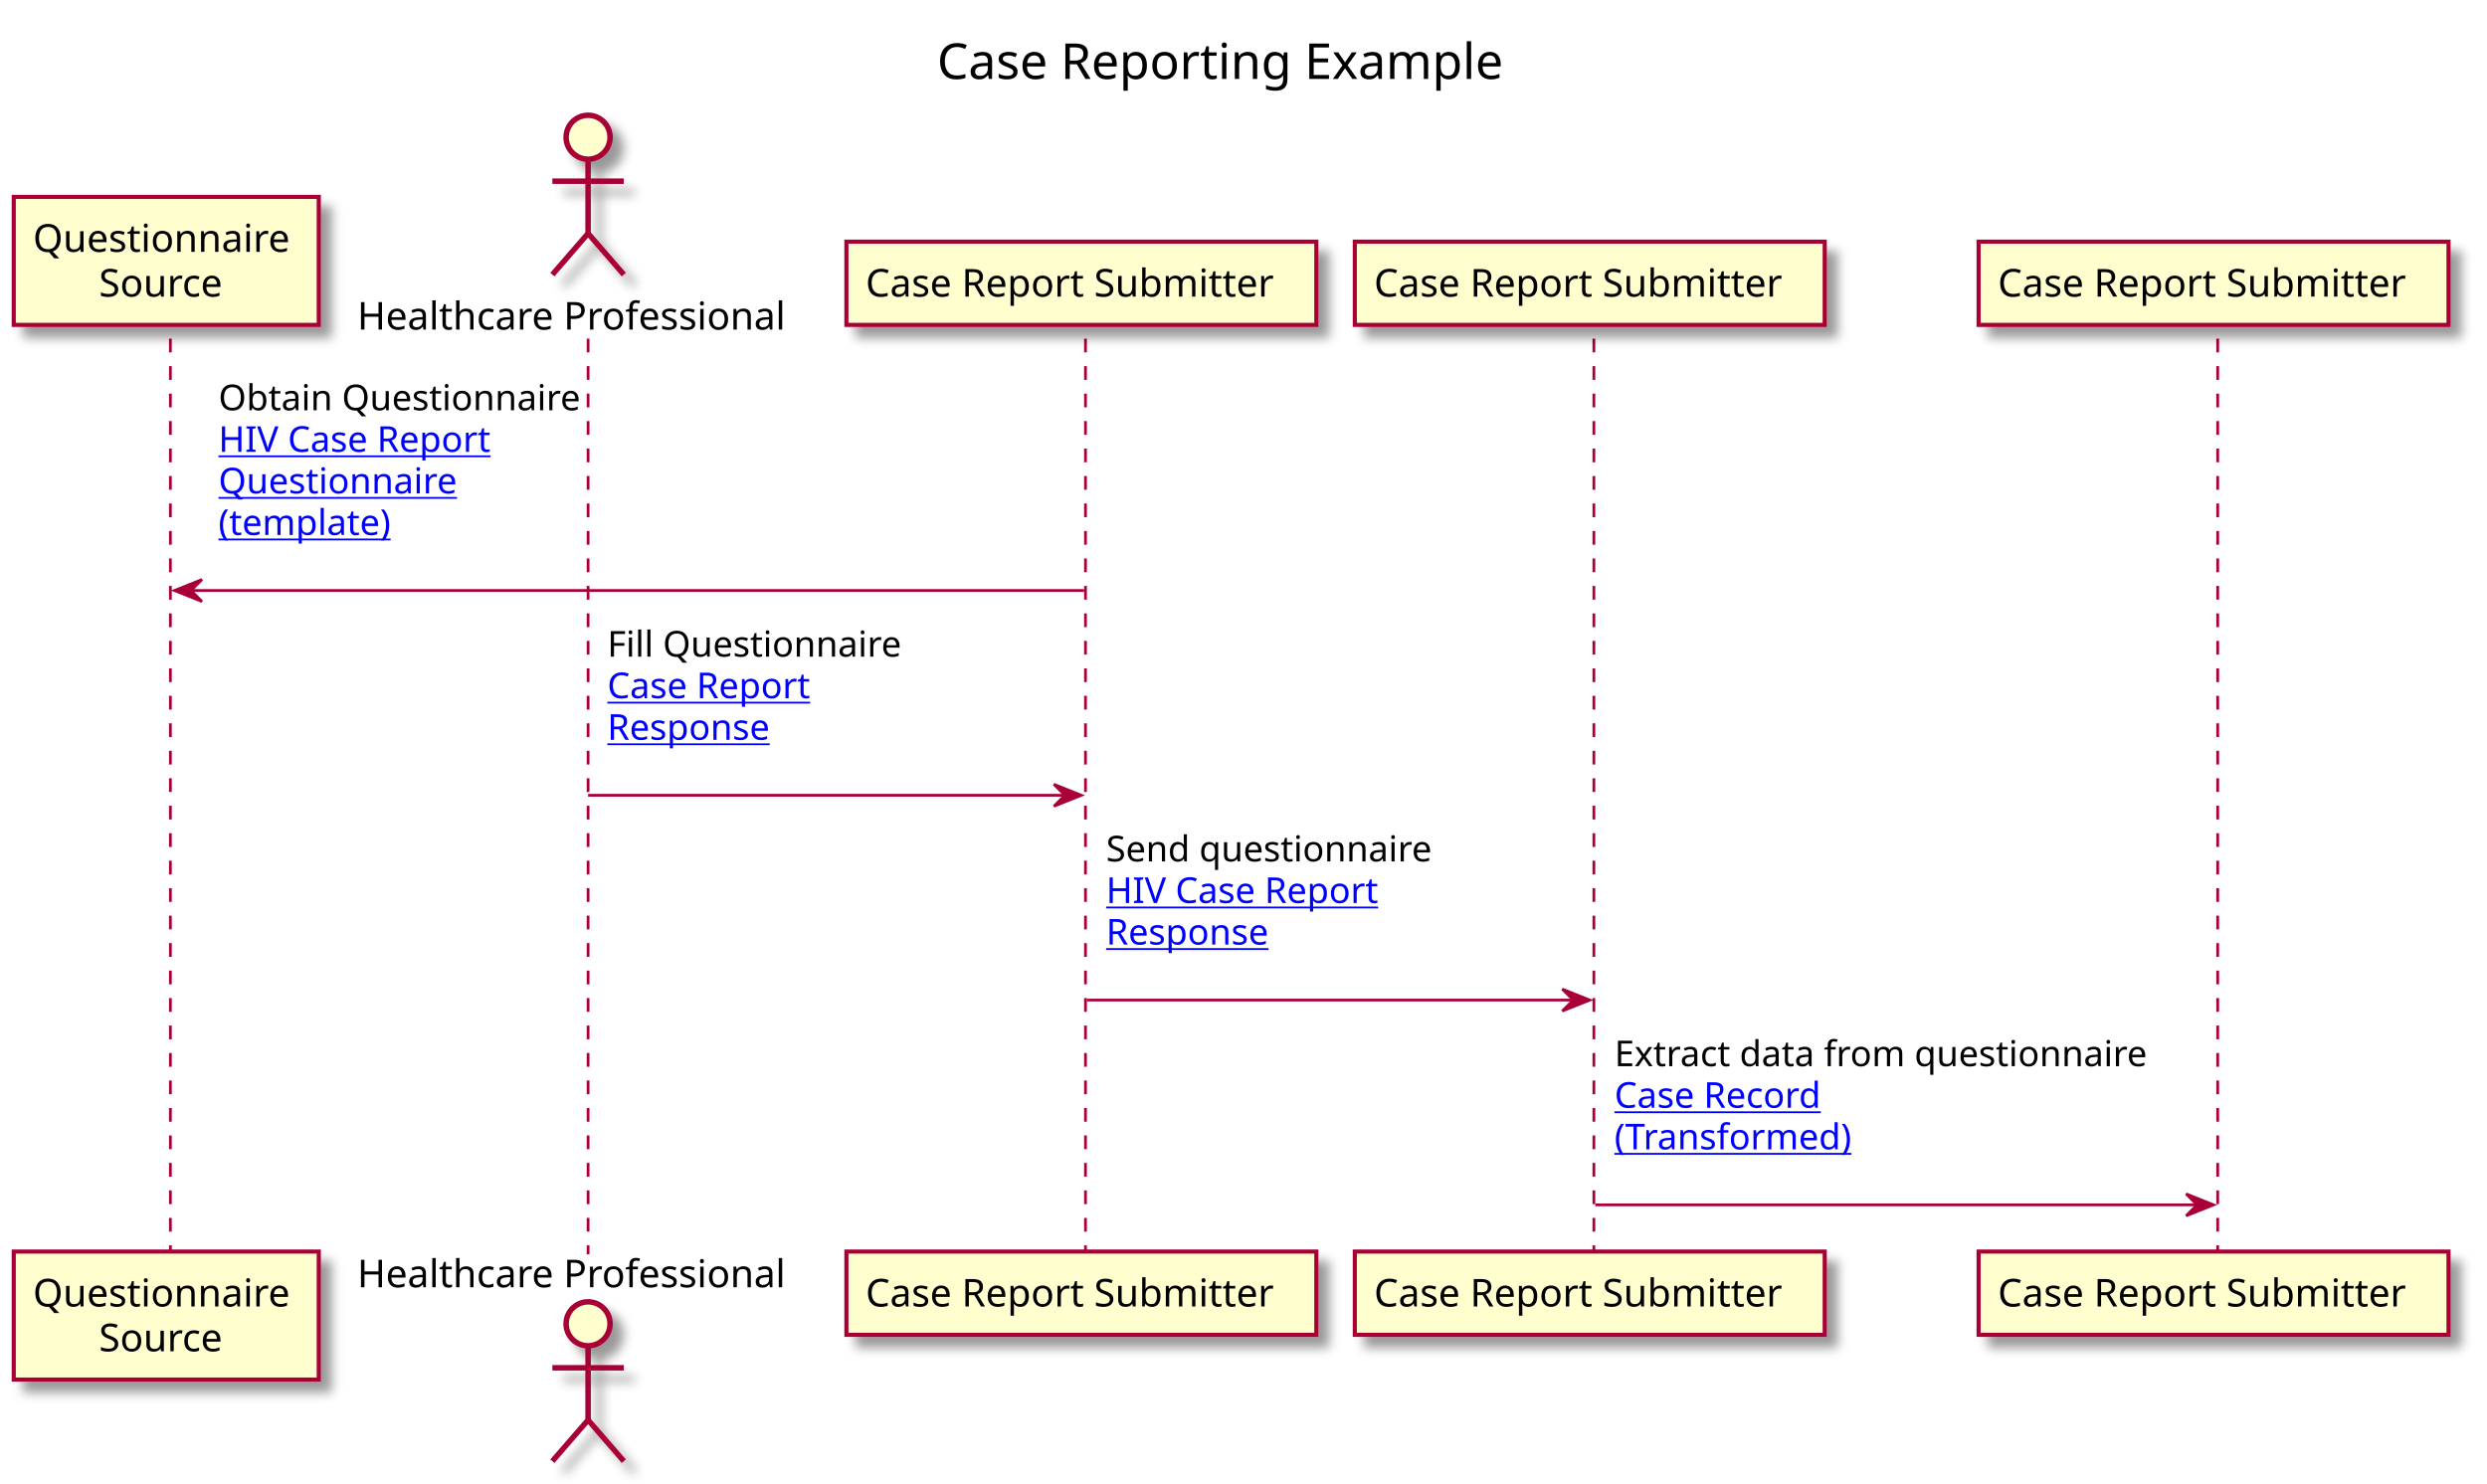
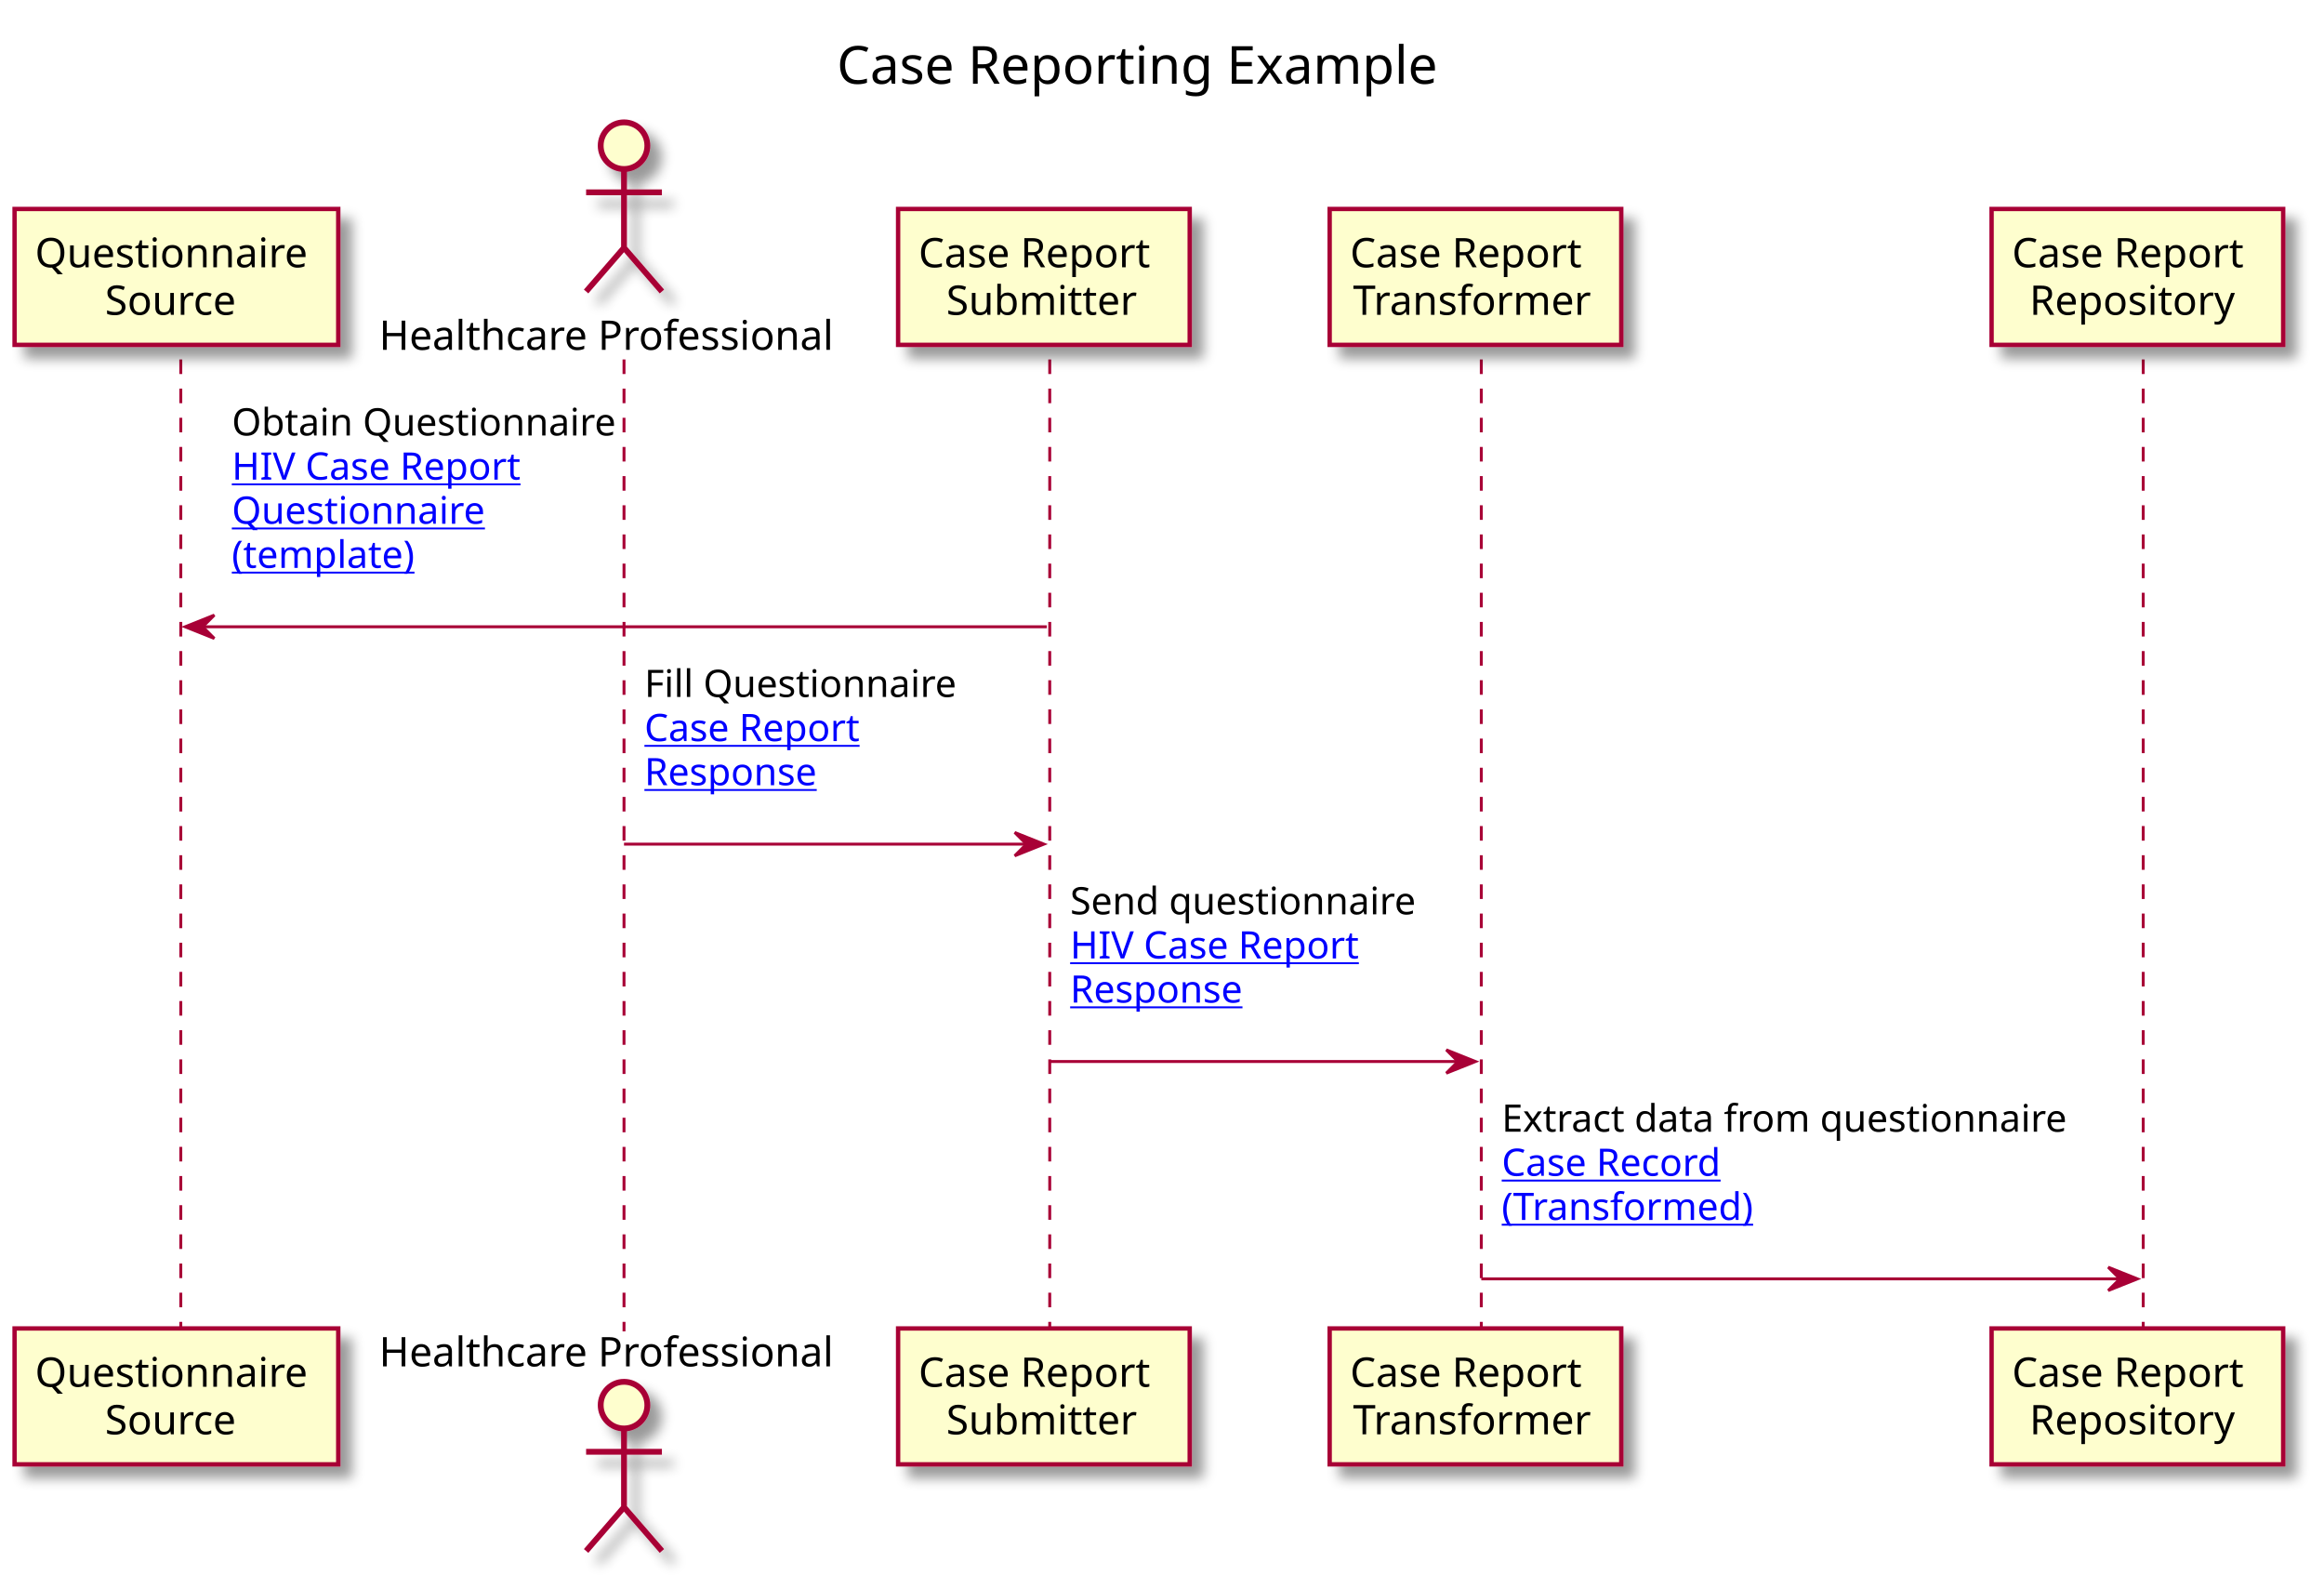
- <svg xmlns="http://www.w3.org/2000/svg" xmlns:xlink="http://www.w3.org/1999/xlink" contentScriptType="application/ecmascript" contentStyleType="text/css" height="540px" preserveAspectRatio="none" style="width:905px;height:540px;" version="1.1" viewBox="0 0 905 540" width="905px" zoomAndPan="magnify">
+ <svg xmlns="http://www.w3.org/2000/svg" xmlns:xlink="http://www.w3.org/1999/xlink" contentScriptType="application/ecmascript" contentStyleType="text/css" height="540px" preserveAspectRatio="none" style="width:797px;height:540px;" version="1.1" viewBox="0 0 797 540" width="797px" zoomAndPan="magnify">
  <defs>
-     <filter height="300%" id="f18zvflindd0of" width="300%" x="-1" y="-1">
+     <filter height="300%" id="f1gkzrsag5537w" width="300%" x="-1" y="-1">
      <feGaussianBlur result="blurOut" stdDeviation="2.0" />
      <feColorMatrix in="blurOut" result="blurOut2" type="matrix" values="0 0 0 0 0 0 0 0 0 0 0 0 0 0 0 0 0 0 .4 0" />
      <feOffset dx="4.0" dy="4.0" in="blurOut2" result="blurOut3" />
      <feBlend in="SourceGraphic" in2="blurOut3" mode="normal" />
    </filter>
  </defs>
  <g>
-     <text fill="#000000" font-family="sans-serif" font-size="18" lengthAdjust="spacing" textLength="218" x="341" y="28.708">Case Reporting Example</text>
+     <text fill="#000000" font-family="sans-serif" font-size="18" lengthAdjust="spacing" textLength="218" x="287" y="28.708">Case Reporting Example</text>
    <line style="stroke:#A80036;stroke-width:1.0;stroke-dasharray:5.0,5.0;" x1="62" x2="62" y1="123.25" y2="456.508" />
    <line style="stroke:#A80036;stroke-width:1.0;stroke-dasharray:5.0,5.0;" x1="214" x2="214" y1="123.25" y2="456.508" />
-     <line style="stroke:#A80036;stroke-width:1.0;stroke-dasharray:5.0,5.0;" x1="395" x2="395" y1="123.25" y2="456.508" />
-     <line style="stroke:#A80036;stroke-width:1.0;stroke-dasharray:5.0,5.0;" x1="580" x2="580" y1="123.25" y2="456.508" />
-     <line style="stroke:#A80036;stroke-width:1.0;stroke-dasharray:5.0,5.0;" x1="807" x2="807" y1="123.25" y2="456.508" />
-     <rect fill="#FEFECE" filter="url(#f18zvflindd0of)" height="46.594" style="stroke:#A80036;stroke-width:1.5;" width="111" x="5" y="71.656" />
+     <line style="stroke:#A80036;stroke-width:1.0;stroke-dasharray:5.0,5.0;" x1="360" x2="360" y1="123.25" y2="456.508" />
+     <line style="stroke:#A80036;stroke-width:1.0;stroke-dasharray:5.0,5.0;" x1="508" x2="508" y1="123.25" y2="456.508" />
+     <line style="stroke:#A80036;stroke-width:1.0;stroke-dasharray:5.0,5.0;" x1="735" x2="735" y1="123.25" y2="456.508" />
+     <rect fill="#FEFECE" filter="url(#f1gkzrsag5537w)" height="46.594" style="stroke:#A80036;stroke-width:1.5;" width="111" x="5" y="71.656" />
    <text fill="#000000" font-family="sans-serif" font-size="14" lengthAdjust="spacing" textLength="97" x="12" y="91.651">Questionnaire</text>
    <text fill="#000000" font-family="sans-serif" font-size="14" lengthAdjust="spacing" textLength="49" x="36" y="107.948">Source</text>
-     <rect fill="#FEFECE" filter="url(#f18zvflindd0of)" height="46.594" style="stroke:#A80036;stroke-width:1.5;" width="111" x="5" y="455.508" />
+     <rect fill="#FEFECE" filter="url(#f1gkzrsag5537w)" height="46.594" style="stroke:#A80036;stroke-width:1.5;" width="111" x="5" y="455.508" />
    <text fill="#000000" font-family="sans-serif" font-size="14" lengthAdjust="spacing" textLength="97" x="12" y="475.503">Questionnaire</text>
    <text fill="#000000" font-family="sans-serif" font-size="14" lengthAdjust="spacing" textLength="49" x="36" y="491.8">Source</text>
    <text fill="#000000" font-family="sans-serif" font-size="14" lengthAdjust="spacing" textLength="162" x="130" y="119.948">Healthcare Professional</text>
-     <ellipse cx="214" cy="49.953" fill="#FEFECE" filter="url(#f18zvflindd0of)" rx="8" ry="8" style="stroke:#A80036;stroke-width:2.0;" />
-     <path d="M214,57.953 L214,84.953 M201,65.953 L227,65.953 M214,84.953 L201,99.953 M214,84.953 L227,99.953 " fill="none" filter="url(#f18zvflindd0of)" style="stroke:#A80036;stroke-width:2.0;" />
+     <ellipse cx="214" cy="49.953" fill="#FEFECE" filter="url(#f1gkzrsag5537w)" rx="8" ry="8" style="stroke:#A80036;stroke-width:2.0;" />
+     <path d="M214,57.953 L214,84.953 M201,65.953 L227,65.953 M214,84.953 L201,99.953 M214,84.953 L227,99.953 " fill="none" filter="url(#f1gkzrsag5537w)" style="stroke:#A80036;stroke-width:2.0;" />
    <text fill="#000000" font-family="sans-serif" font-size="14" lengthAdjust="spacing" textLength="162" x="130" y="468.503">Healthcare Professional</text>
-     <ellipse cx="214" cy="481.805" fill="#FEFECE" filter="url(#f18zvflindd0of)" rx="8" ry="8" style="stroke:#A80036;stroke-width:2.0;" />
-     <path d="M214,489.805 L214,516.805 M201,497.805 L227,497.805 M214,516.805 L201,531.805 M214,516.805 L227,531.805 " fill="none" filter="url(#f18zvflindd0of)" style="stroke:#A80036;stroke-width:2.0;" />
-     <rect fill="#FEFECE" filter="url(#f18zvflindd0of)" height="30.297" style="stroke:#A80036;stroke-width:1.5;" width="171" x="308" y="87.953" />
-     <text fill="#000000" font-family="sans-serif" font-size="14" lengthAdjust="spacing" textLength="157" x="315" y="107.948">Case Report Submitter</text>
-     <rect fill="#FEFECE" filter="url(#f18zvflindd0of)" height="30.297" style="stroke:#A80036;stroke-width:1.5;" width="171" x="308" y="455.508" />
-     <text fill="#000000" font-family="sans-serif" font-size="14" lengthAdjust="spacing" textLength="157" x="315" y="475.503">Case Report Submitter</text>
-     <rect fill="#FEFECE" filter="url(#f18zvflindd0of)" height="30.297" style="stroke:#A80036;stroke-width:1.5;" width="171" x="493" y="87.953" />
-     <text fill="#000000" font-family="sans-serif" font-size="14" lengthAdjust="spacing" textLength="157" x="500" y="107.948">Case Report Submitter</text>
-     <rect fill="#FEFECE" filter="url(#f18zvflindd0of)" height="30.297" style="stroke:#A80036;stroke-width:1.5;" width="171" x="493" y="455.508" />
-     <text fill="#000000" font-family="sans-serif" font-size="14" lengthAdjust="spacing" textLength="157" x="500" y="475.503">Case Report Submitter</text>
-     <rect fill="#FEFECE" filter="url(#f18zvflindd0of)" height="30.297" style="stroke:#A80036;stroke-width:1.5;" width="171" x="720" y="87.953" />
-     <text fill="#000000" font-family="sans-serif" font-size="14" lengthAdjust="spacing" textLength="157" x="727" y="107.948">Case Report Submitter</text>
-     <rect fill="#FEFECE" filter="url(#f18zvflindd0of)" height="30.297" style="stroke:#A80036;stroke-width:1.5;" width="171" x="720" y="455.508" />
-     <text fill="#000000" font-family="sans-serif" font-size="14" lengthAdjust="spacing" textLength="157" x="727" y="475.503">Case Report Submitter</text>
+     <ellipse cx="214" cy="481.805" fill="#FEFECE" filter="url(#f1gkzrsag5537w)" rx="8" ry="8" style="stroke:#A80036;stroke-width:2.0;" />
+     <path d="M214,489.805 L214,516.805 M201,497.805 L227,497.805 M214,516.805 L201,531.805 M214,516.805 L227,531.805 " fill="none" filter="url(#f1gkzrsag5537w)" style="stroke:#A80036;stroke-width:2.0;" />
+     <rect fill="#FEFECE" filter="url(#f1gkzrsag5537w)" height="46.594" style="stroke:#A80036;stroke-width:1.5;" width="100" x="308" y="71.656" />
+     <text fill="#000000" font-family="sans-serif" font-size="14" lengthAdjust="spacing" textLength="86" x="315" y="91.651">Case Report</text>
+     <text fill="#000000" font-family="sans-serif" font-size="14" lengthAdjust="spacing" textLength="67" x="324.5" y="107.948">Submitter</text>
+     <rect fill="#FEFECE" filter="url(#f1gkzrsag5537w)" height="46.594" style="stroke:#A80036;stroke-width:1.5;" width="100" x="308" y="455.508" />
+     <text fill="#000000" font-family="sans-serif" font-size="14" lengthAdjust="spacing" textLength="86" x="315" y="475.503">Case Report</text>
+     <text fill="#000000" font-family="sans-serif" font-size="14" lengthAdjust="spacing" textLength="67" x="324.5" y="491.8">Submitter</text>
+     <rect fill="#FEFECE" filter="url(#f1gkzrsag5537w)" height="46.594" style="stroke:#A80036;stroke-width:1.5;" width="100" x="456" y="71.656" />
+     <text fill="#000000" font-family="sans-serif" font-size="14" lengthAdjust="spacing" textLength="86" x="463" y="91.651">Case Report</text>
+     <text fill="#000000" font-family="sans-serif" font-size="14" lengthAdjust="spacing" textLength="84" x="464" y="107.948">Transformer</text>
+     <rect fill="#FEFECE" filter="url(#f1gkzrsag5537w)" height="46.594" style="stroke:#A80036;stroke-width:1.5;" width="100" x="456" y="455.508" />
+     <text fill="#000000" font-family="sans-serif" font-size="14" lengthAdjust="spacing" textLength="86" x="463" y="475.503">Case Report</text>
+     <text fill="#000000" font-family="sans-serif" font-size="14" lengthAdjust="spacing" textLength="84" x="464" y="491.8">Transformer</text>
+     <rect fill="#FEFECE" filter="url(#f1gkzrsag5537w)" height="46.594" style="stroke:#A80036;stroke-width:1.5;" width="100" x="683" y="71.656" />
+     <text fill="#000000" font-family="sans-serif" font-size="14" lengthAdjust="spacing" textLength="86" x="690" y="91.651">Case Report</text>
+     <text fill="#000000" font-family="sans-serif" font-size="14" lengthAdjust="spacing" textLength="74" x="696" y="107.948">Repository</text>
+     <rect fill="#FEFECE" filter="url(#f1gkzrsag5537w)" height="46.594" style="stroke:#A80036;stroke-width:1.5;" width="100" x="683" y="455.508" />
+     <text fill="#000000" font-family="sans-serif" font-size="14" lengthAdjust="spacing" textLength="86" x="690" y="475.503">Case Report</text>
+     <text fill="#000000" font-family="sans-serif" font-size="14" lengthAdjust="spacing" textLength="74" x="696" y="491.8">Repository</text>
    <polygon fill="#A80036" points="73.5,210.914,63.5,214.914,73.5,218.914,69.5,214.914" style="stroke:#A80036;stroke-width:1.0;" />
-     <line style="stroke:#A80036;stroke-width:1.0;" x1="67.5" x2="394.5" y1="214.914" y2="214.914" />
+     <line style="stroke:#A80036;stroke-width:1.0;" x1="67.5" x2="359" y1="214.914" y2="214.914" />
    <text fill="#000000" font-family="sans-serif" font-size="13" lengthAdjust="spacing" textLength="135" x="79.5" y="149.317">Obtain Questionnaire</text>
    <a href="ExampleScenario-hiv-case-reporting-scenario-resources.html#hiv-case-report-questionnaire" target="_top" title="ExampleScenario-hiv-case-reporting-scenario-resources.html#hiv-case-report-questionnaire" xlink:actuate="onRequest" xlink:href="ExampleScenario-hiv-case-reporting-scenario-resources.html#hiv-case-report-questionnaire" xlink:show="new" xlink:title="ExampleScenario-hiv-case-reporting-scenario-resources.html#hiv-case-report-questionnaire" xlink:type="simple">
      <text fill="#0000FF" font-family="sans-serif" font-size="13" lengthAdjust="spacing" text-decoration="underline" textLength="104" x="79.5" y="164.45">HIV Case Report</text>
    </a>
    <a href="ExampleScenario-hiv-case-reporting-scenario-resources.html#hiv-case-report-questionnaire" target="_top" title="ExampleScenario-hiv-case-reporting-scenario-resources.html#hiv-case-report-questionnaire" xlink:actuate="onRequest" xlink:href="ExampleScenario-hiv-case-reporting-scenario-resources.html#hiv-case-report-questionnaire" xlink:show="new" xlink:title="ExampleScenario-hiv-case-reporting-scenario-resources.html#hiv-case-report-questionnaire" xlink:type="simple">
      <text fill="#0000FF" font-family="sans-serif" font-size="13" lengthAdjust="spacing" text-decoration="underline" textLength="89" x="79.5" y="179.583">Questionnaire</text>
    </a>
    <a href="ExampleScenario-hiv-case-reporting-scenario-resources.html#hiv-case-report-questionnaire" target="_top" title="ExampleScenario-hiv-case-reporting-scenario-resources.html#hiv-case-report-questionnaire" xlink:actuate="onRequest" xlink:href="ExampleScenario-hiv-case-reporting-scenario-resources.html#hiv-case-report-questionnaire" xlink:show="new" xlink:title="ExampleScenario-hiv-case-reporting-scenario-resources.html#hiv-case-report-questionnaire" xlink:type="simple">
      <text fill="#0000FF" font-family="sans-serif" font-size="13" lengthAdjust="spacing" text-decoration="underline" textLength="68" x="79.5" y="194.715">(template)</text>
    </a>
    <text fill="#000000" font-family="sans-serif" font-size="13" lengthAdjust="spacing" textLength="0" x="83.5" y="209.848" />
-     <polygon fill="#A80036" points="383.5,285.445,393.5,289.445,383.5,293.445,387.5,289.445" style="stroke:#A80036;stroke-width:1.0;" />
-     <line style="stroke:#A80036;stroke-width:1.0;" x1="214" x2="389.5" y1="289.445" y2="289.445" />
+     <polygon fill="#A80036" points="348,285.445,358,289.445,348,293.445,352,289.445" style="stroke:#A80036;stroke-width:1.0;" />
+     <line style="stroke:#A80036;stroke-width:1.0;" x1="214" x2="354" y1="289.445" y2="289.445" />
    <text fill="#000000" font-family="sans-serif" font-size="13" lengthAdjust="spacing" textLength="109" x="221" y="238.981">Fill Questionnaire</text>
    <a href="ExampleScenario-hiv-case-reporting-scenario-resources.html#HIV" target="_top" title="ExampleScenario-hiv-case-reporting-scenario-resources.html#HIV" xlink:actuate="onRequest" xlink:href="ExampleScenario-hiv-case-reporting-scenario-resources.html#HIV" xlink:show="new" xlink:title="ExampleScenario-hiv-case-reporting-scenario-resources.html#HIV" xlink:type="simple">
      <text fill="#0000FF" font-family="sans-serif" font-size="13" lengthAdjust="spacing" text-decoration="underline" textLength="78" x="221" y="254.114">Case Report</text>
    </a>
    <a href="ExampleScenario-hiv-case-reporting-scenario-resources.html#HIV" target="_top" title="ExampleScenario-hiv-case-reporting-scenario-resources.html#HIV" xlink:actuate="onRequest" xlink:href="ExampleScenario-hiv-case-reporting-scenario-resources.html#HIV" xlink:show="new" xlink:title="ExampleScenario-hiv-case-reporting-scenario-resources.html#HIV" xlink:type="simple">
      <text fill="#0000FF" font-family="sans-serif" font-size="13" lengthAdjust="spacing" text-decoration="underline" textLength="62" x="221" y="269.247">Response</text>
    </a>
    <text fill="#000000" font-family="sans-serif" font-size="13" lengthAdjust="spacing" textLength="0" x="225" y="284.379" />
-     <polygon fill="#A80036" points="568.5,359.977,578.5,363.977,568.5,367.977,572.5,363.977" style="stroke:#A80036;stroke-width:1.0;" />
-     <line style="stroke:#A80036;stroke-width:1.0;" x1="395.5" x2="574.5" y1="363.977" y2="363.977" />
-     <text fill="#000000" font-family="sans-serif" font-size="13" lengthAdjust="spacing" textLength="124" x="402.5" y="313.512">Send questionnaire</text>
+     <polygon fill="#A80036" points="496,359.977,506,363.977,496,367.977,500,363.977" style="stroke:#A80036;stroke-width:1.0;" />
+     <line style="stroke:#A80036;stroke-width:1.0;" x1="360" x2="502" y1="363.977" y2="363.977" />
+     <text fill="#000000" font-family="sans-serif" font-size="13" lengthAdjust="spacing" textLength="124" x="367" y="313.512">Send questionnaire</text>
    <a href="ExampleScenario-hiv-case-reporting-scenario-resources.html#exampleresponse" target="_top" title="ExampleScenario-hiv-case-reporting-scenario-resources.html#exampleresponse" xlink:actuate="onRequest" xlink:href="ExampleScenario-hiv-case-reporting-scenario-resources.html#exampleresponse" xlink:show="new" xlink:title="ExampleScenario-hiv-case-reporting-scenario-resources.html#exampleresponse" xlink:type="simple">
-       <text fill="#0000FF" font-family="sans-serif" font-size="13" lengthAdjust="spacing" text-decoration="underline" textLength="104" x="402.5" y="328.645">HIV Case Report</text>
+       <text fill="#0000FF" font-family="sans-serif" font-size="13" lengthAdjust="spacing" text-decoration="underline" textLength="104" x="367" y="328.645">HIV Case Report</text>
    </a>
    <a href="ExampleScenario-hiv-case-reporting-scenario-resources.html#exampleresponse" target="_top" title="ExampleScenario-hiv-case-reporting-scenario-resources.html#exampleresponse" xlink:actuate="onRequest" xlink:href="ExampleScenario-hiv-case-reporting-scenario-resources.html#exampleresponse" xlink:show="new" xlink:title="ExampleScenario-hiv-case-reporting-scenario-resources.html#exampleresponse" xlink:type="simple">
-       <text fill="#0000FF" font-family="sans-serif" font-size="13" lengthAdjust="spacing" text-decoration="underline" textLength="62" x="402.5" y="343.778">Response</text>
+       <text fill="#0000FF" font-family="sans-serif" font-size="13" lengthAdjust="spacing" text-decoration="underline" textLength="62" x="367" y="343.778">Response</text>
    </a>
-     <text fill="#000000" font-family="sans-serif" font-size="13" lengthAdjust="spacing" textLength="0" x="406.5" y="358.911" />
-     <polygon fill="#A80036" points="795.5,434.508,805.5,438.508,795.5,442.508,799.5,438.508" style="stroke:#A80036;stroke-width:1.0;" />
-     <line style="stroke:#A80036;stroke-width:1.0;" x1="580.5" x2="801.5" y1="438.508" y2="438.508" />
-     <text fill="#000000" font-family="sans-serif" font-size="13" lengthAdjust="spacing" textLength="203" x="587.5" y="388.043">Extract data from questionnaire</text>
+     <text fill="#000000" font-family="sans-serif" font-size="13" lengthAdjust="spacing" textLength="0" x="371" y="358.911" />
+     <polygon fill="#A80036" points="723,434.508,733,438.508,723,442.508,727,438.508" style="stroke:#A80036;stroke-width:1.0;" />
+     <line style="stroke:#A80036;stroke-width:1.0;" x1="508" x2="729" y1="438.508" y2="438.508" />
+     <text fill="#000000" font-family="sans-serif" font-size="13" lengthAdjust="spacing" textLength="203" x="515" y="388.043">Extract data from questionnaire</text>
    <a href="ExampleScenario-hiv-case-reporting-scenario-resources.html#HIV" target="_top" title="ExampleScenario-hiv-case-reporting-scenario-resources.html#HIV" xlink:actuate="onRequest" xlink:href="ExampleScenario-hiv-case-reporting-scenario-resources.html#HIV" xlink:show="new" xlink:title="ExampleScenario-hiv-case-reporting-scenario-resources.html#HIV" xlink:type="simple">
-       <text fill="#0000FF" font-family="sans-serif" font-size="13" lengthAdjust="spacing" text-decoration="underline" textLength="80" x="587.5" y="403.176">Case Record</text>
+       <text fill="#0000FF" font-family="sans-serif" font-size="13" lengthAdjust="spacing" text-decoration="underline" textLength="80" x="515" y="403.176">Case Record</text>
    </a>
    <a href="ExampleScenario-hiv-case-reporting-scenario-resources.html#HIV" target="_top" title="ExampleScenario-hiv-case-reporting-scenario-resources.html#HIV" xlink:actuate="onRequest" xlink:href="ExampleScenario-hiv-case-reporting-scenario-resources.html#HIV" xlink:show="new" xlink:title="ExampleScenario-hiv-case-reporting-scenario-resources.html#HIV" xlink:type="simple">
-       <text fill="#0000FF" font-family="sans-serif" font-size="13" lengthAdjust="spacing" text-decoration="underline" textLength="91" x="587.5" y="418.309">(Transformed)</text>
+       <text fill="#0000FF" font-family="sans-serif" font-size="13" lengthAdjust="spacing" text-decoration="underline" textLength="91" x="515" y="418.309">(Transformed)</text>
    </a>
-     <text fill="#000000" font-family="sans-serif" font-size="13" lengthAdjust="spacing" textLength="0" x="591.5" y="433.442" />
+     <text fill="#000000" font-family="sans-serif" font-size="13" lengthAdjust="spacing" textLength="0" x="519" y="433.442" />
  </g>
</svg>
